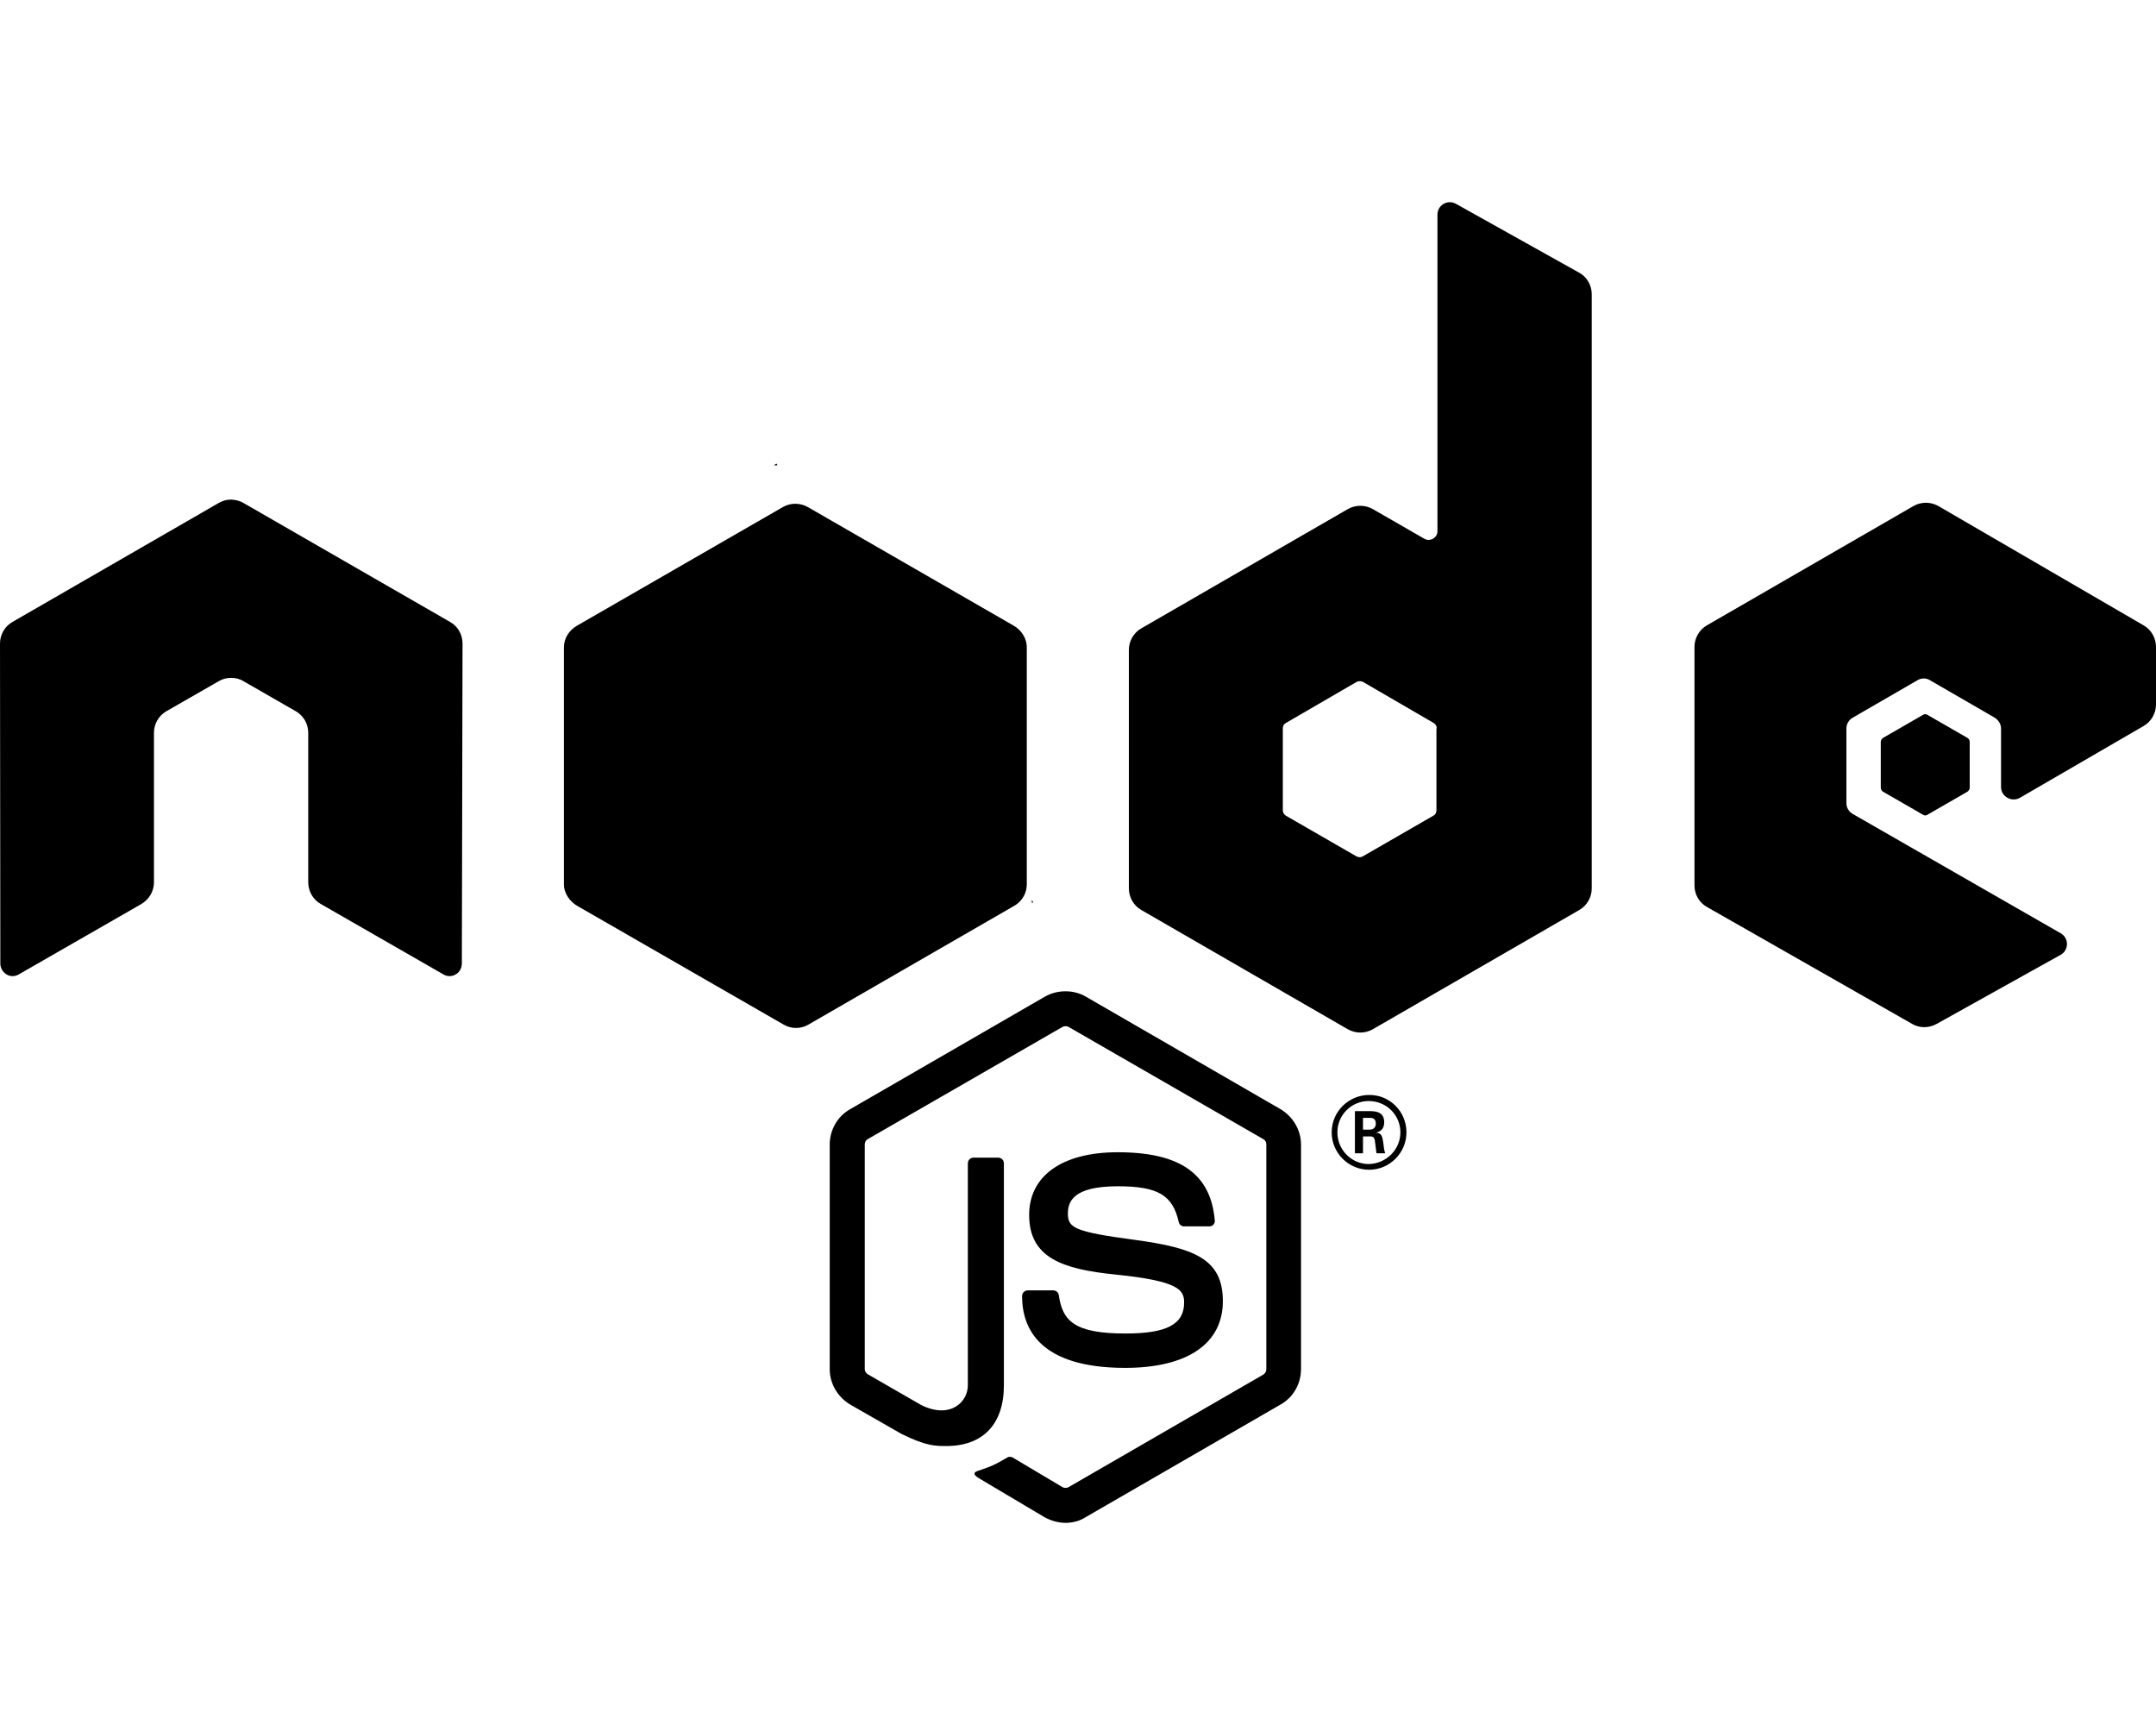
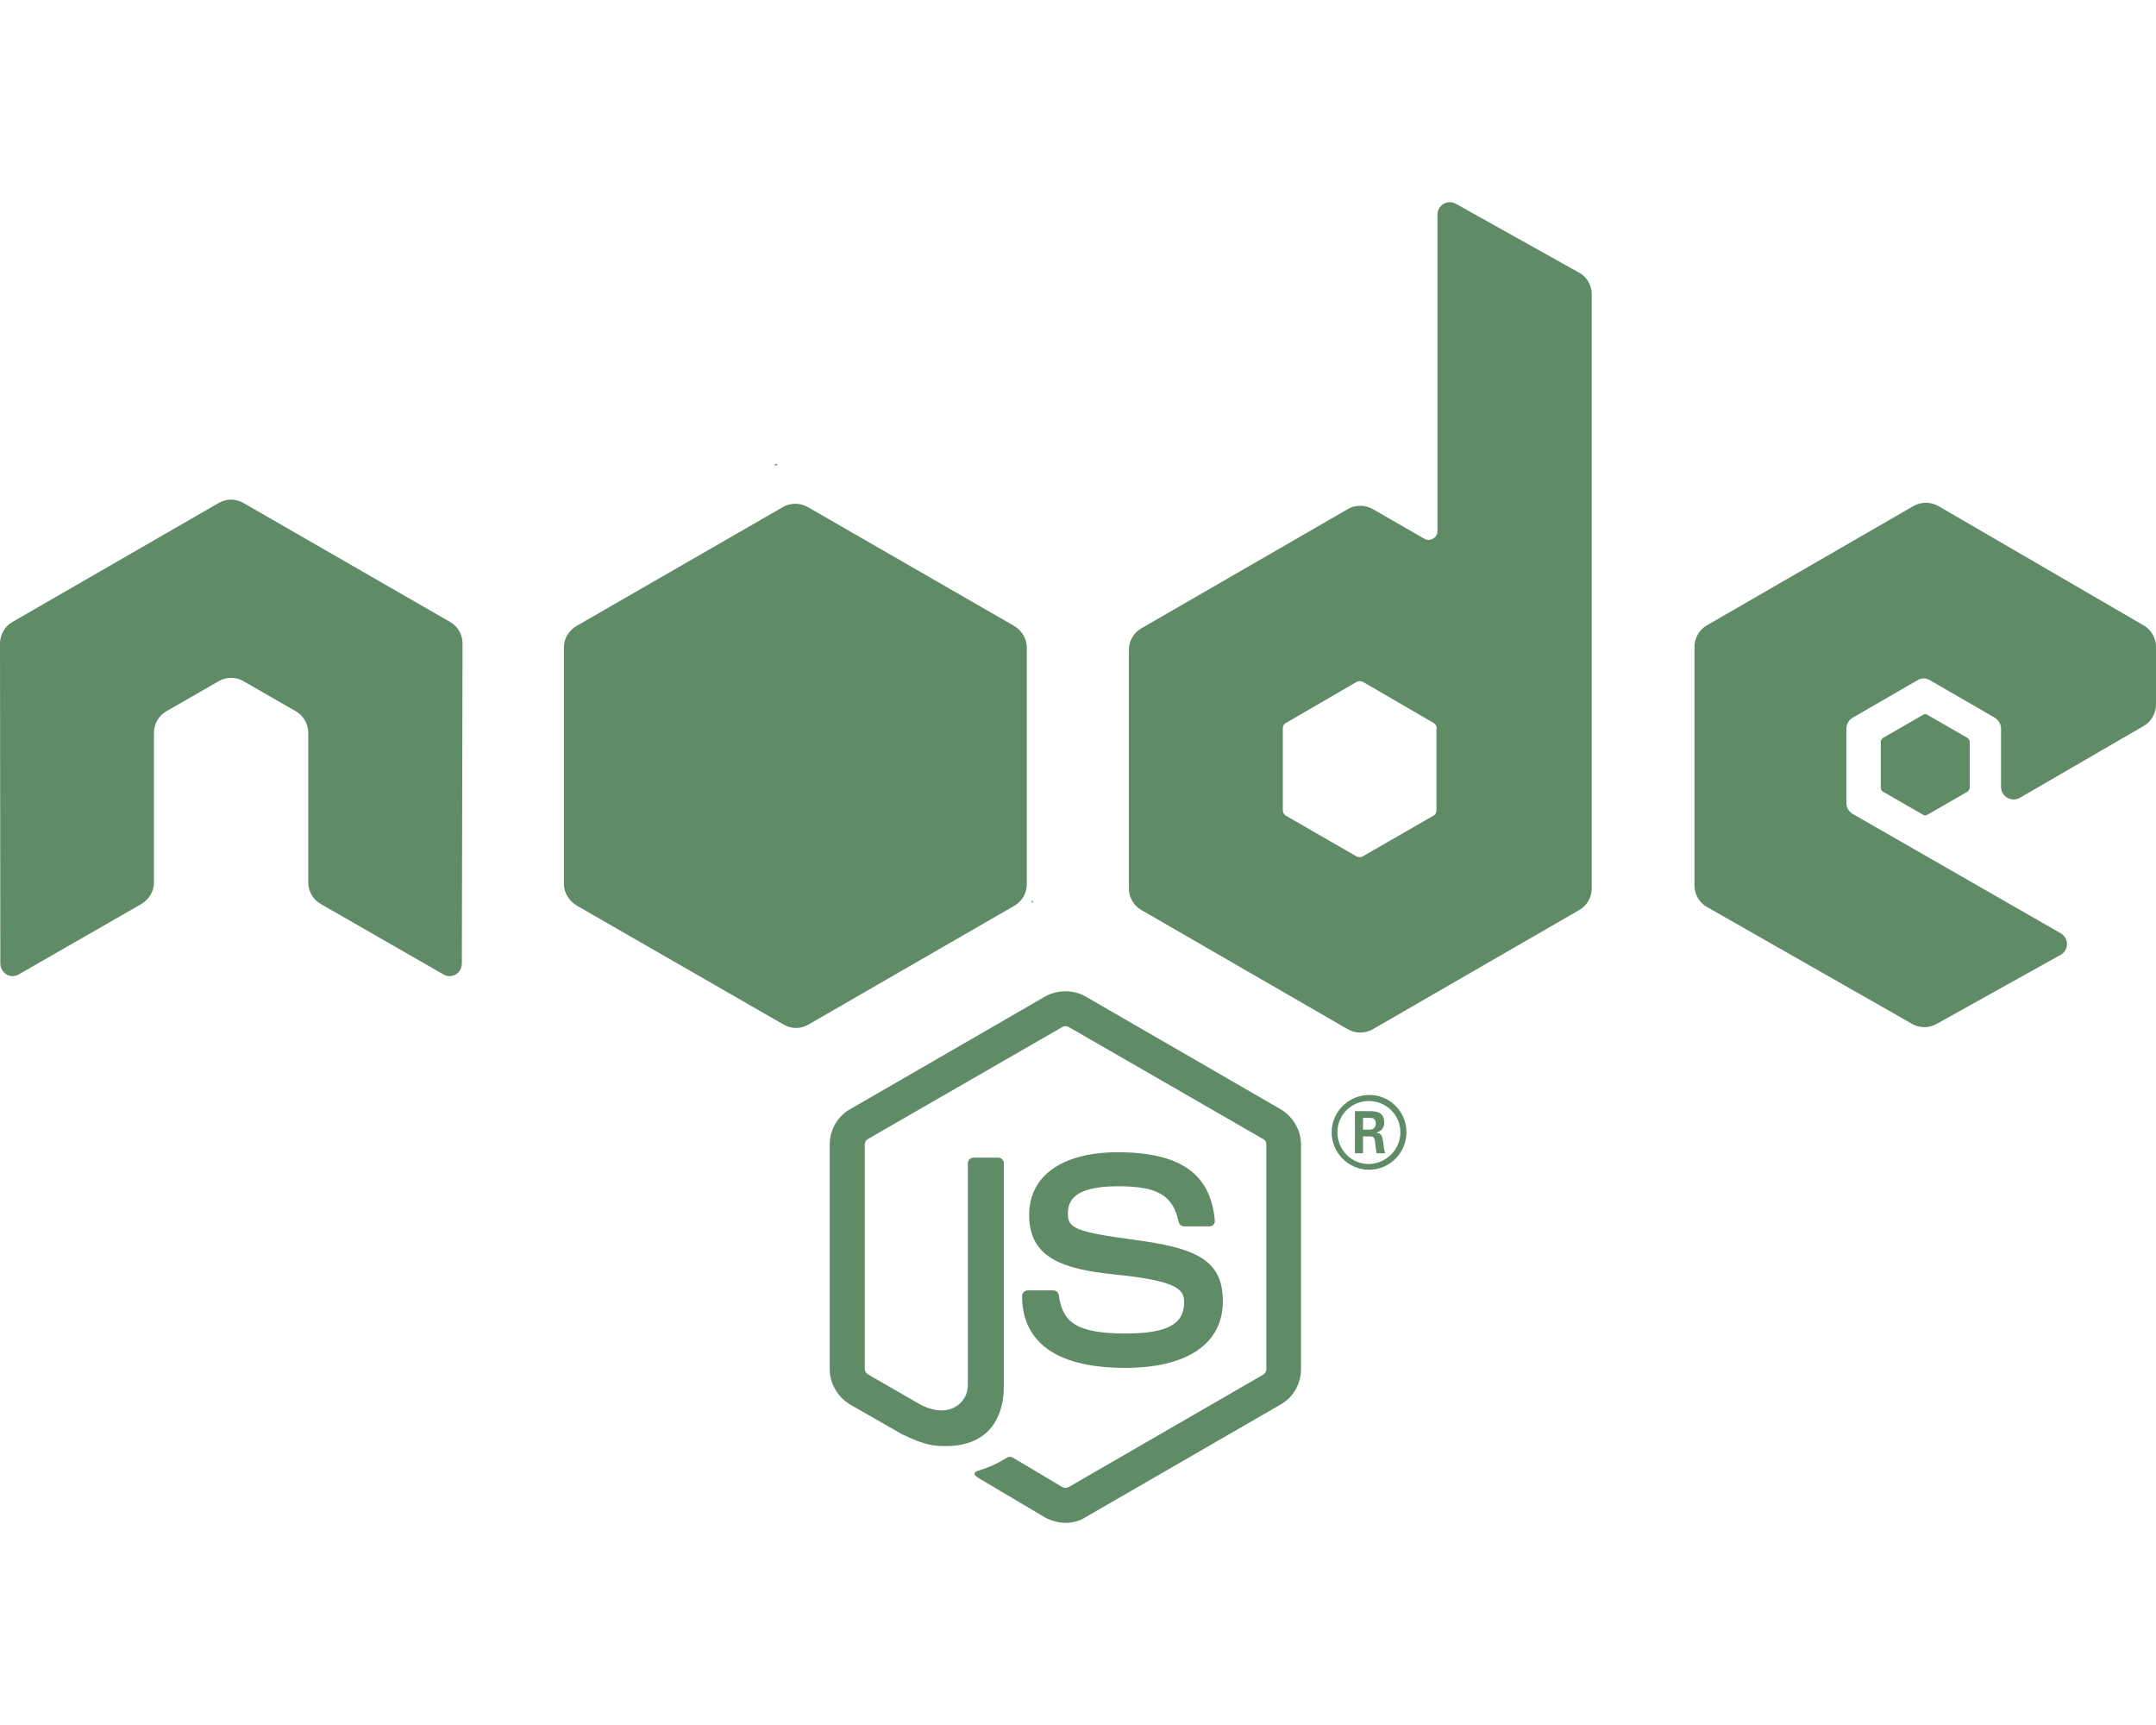
- <svg xmlns="http://www.w3.org/2000/svg" viewBox="0 0 640 512">
+ <svg xmlns="http://www.w3.org/2000/svg" height="1em" fill="RGB(95,140,102)" viewBox="0 0 640 512">
+   <style>svg{fill:#5f8c66}</style>
  <path d="M316.3 452c-2.1 0-4.2-.6-6.1-1.6L291 439c-2.9-1.6-1.5-2.2-.5-2.5 3.8-1.3 4.6-1.6 8.7-4 .4-.2 1-.1 1.4.1l14.8 8.8c.5.3 1.3.3 1.8 0L375 408c.5-.3.9-.9.9-1.6v-66.7c0-.7-.3-1.3-.9-1.6l-57.8-33.3c-.5-.3-1.2-.3-1.8 0l-57.8 33.3c-.6.3-.9 1-.9 1.6v66.7c0 .6.4 1.2.9 1.5l15.8 9.1c8.6 4.3 13.9-.8 13.9-5.8v-65.9c0-.9.7-1.7 1.7-1.7h7.3c.9 0 1.7.7 1.7 1.7v65.9c0 11.5-6.2 18-17.1 18-3.3 0-6 0-13.3-3.6l-15.2-8.7c-3.7-2.2-6.1-6.2-6.1-10.5v-66.7c0-4.3 2.3-8.4 6.1-10.5l57.8-33.4c3.7-2.1 8.5-2.1 12.1 0l57.8 33.4c3.7 2.2 6.1 6.2 6.1 10.5v66.7c0 4.3-2.3 8.4-6.1 10.5l-57.8 33.4c-1.7 1.1-3.8 1.7-6 1.7zm46.7-65.8c0-12.5-8.4-15.8-26.2-18.2-18-2.4-19.8-3.6-19.8-7.8 0-3.5 1.5-8.1 14.8-8.1 11.9 0 16.3 2.6 18.1 10.6.2.8.8 1.3 1.6 1.3h7.5c.5 0 .9-.2 1.2-.5.3-.4.5-.8.4-1.3-1.2-13.8-10.3-20.2-28.8-20.2-16.5 0-26.3 7-26.3 18.6 0 12.7 9.8 16.1 25.6 17.7 18.9 1.9 20.4 4.6 20.4 8.3 0 6.5-5.2 9.2-17.4 9.2-15.3 0-18.7-3.8-19.8-11.4-.1-.8-.8-1.4-1.7-1.4h-7.5c-.9 0-1.7.7-1.7 1.7 0 9.7 5.3 21.3 30.6 21.3 18.5 0 29-7.2 29-19.8zm54.5-50.1c0 6.1-5 11.1-11.1 11.1s-11.1-5-11.1-11.1c0-6.3 5.2-11.1 11.1-11.1 6-.1 11.1 4.8 11.1 11.1zm-1.8 0c0-5.2-4.2-9.3-9.4-9.3-5.1 0-9.3 4.1-9.3 9.3 0 5.2 4.2 9.4 9.3 9.4 5.2-.1 9.4-4.3 9.4-9.4zm-4.5 6.2h-2.6c-.1-.6-.5-3.8-.5-3.9-.2-.7-.4-1.1-1.3-1.1h-2.2v5h-2.4v-12.5h4.3c1.5 0 4.4 0 4.4 3.3 0 2.3-1.5 2.8-2.4 3.1 1.7.1 1.8 1.2 2.1 2.8.1 1 .3 2.7.6 3.3zm-2.8-8.8c0-1.7-1.2-1.7-1.8-1.7h-2v3.5h1.9c1.6 0 1.9-1.1 1.9-1.8zM137.3 191c0-2.7-1.4-5.1-3.7-6.4l-61.3-35.3c-1-.6-2.2-.9-3.4-1h-.6c-1.2 0-2.3.4-3.4 1L3.7 184.6C1.4 185.9 0 188.4 0 191l.1 95c0 1.3.7 2.5 1.8 3.2 1.1.7 2.5.7 3.7 0L42 268.3c2.3-1.4 3.7-3.8 3.7-6.4v-44.4c0-2.6 1.4-5.1 3.7-6.4l15.5-8.9c1.2-.7 2.4-1 3.7-1 1.3 0 2.6.3 3.7 1l15.5 8.9c2.3 1.3 3.7 3.8 3.7 6.4v44.4c0 2.6 1.4 5.1 3.7 6.4l36.4 20.9c1.1.7 2.6.7 3.7 0 1.1-.6 1.8-1.9 1.8-3.2l.2-95zM472.5 87.3v176.4c0 2.6-1.4 5.1-3.7 6.4l-61.3 35.4c-2.3 1.3-5.1 1.3-7.4 0l-61.3-35.4c-2.3-1.3-3.7-3.8-3.7-6.4v-70.8c0-2.6 1.4-5.1 3.7-6.4l61.3-35.4c2.3-1.3 5.1-1.3 7.4 0l15.3 8.8c1.7 1 3.9-.3 3.9-2.2v-94c0-2.8 3-4.6 5.5-3.2l36.5 20.4c2.3 1.2 3.8 3.7 3.8 6.4zm-46 128.9c0-.7-.4-1.3-.9-1.6l-21-12.2c-.6-.3-1.3-.3-1.9 0l-21 12.2c-.6.3-.9.9-.9 1.6v24.3c0 .7.4 1.3.9 1.6l21 12.1c.6.3 1.3.3 1.8 0l21-12.1c.6-.3.9-.9.9-1.6v-24.3zm209.8-.7c2.3-1.3 3.7-3.8 3.7-6.4V192c0-2.6-1.4-5.1-3.7-6.4l-60.9-35.4c-2.3-1.3-5.1-1.3-7.4 0l-61.3 35.4c-2.3 1.3-3.7 3.8-3.7 6.4v70.8c0 2.7 1.4 5.1 3.7 6.4l60.9 34.7c2.2 1.3 5 1.3 7.3 0l36.8-20.5c2.5-1.4 2.5-5 0-6.4L550 241.6c-1.2-.7-1.9-1.9-1.9-3.2v-22.2c0-1.3.7-2.5 1.9-3.2l19.2-11.1c1.1-.7 2.6-.7 3.7 0l19.2 11.1c1.1.7 1.9 1.9 1.9 3.2v17.4c0 2.8 3.1 4.6 5.6 3.2l36.7-21.3zM559 219c-.4.3-.7.7-.7 1.2v13.6c0 .5.3 1 .7 1.2l11.8 6.8c.4.3 1 .3 1.4 0L584 235c.4-.3.7-.7.7-1.2v-13.6c0-.5-.3-1-.7-1.2l-11.8-6.8c-.4-.3-1-.3-1.4 0L559 219zm-254.2 43.5v-70.4c0-2.6-1.6-5.1-3.9-6.4l-61.1-35.2c-2.1-1.2-5-1.4-7.4 0l-61.1 35.2c-2.3 1.3-3.9 3.7-3.9 6.4v70.4c0 2.8 1.9 5.2 4 6.4l61.2 35.2c2.4 1.4 5.2 1.3 7.4 0l61-35.2c1.8-1 3.1-2.7 3.6-4.7.1-.5.2-1.1.2-1.7zm-74.3-124.9l-.8.5h1.1l-.3-.5zm76.2 130.2l-.4-.7v.9l.4-.2z" />
</svg>
